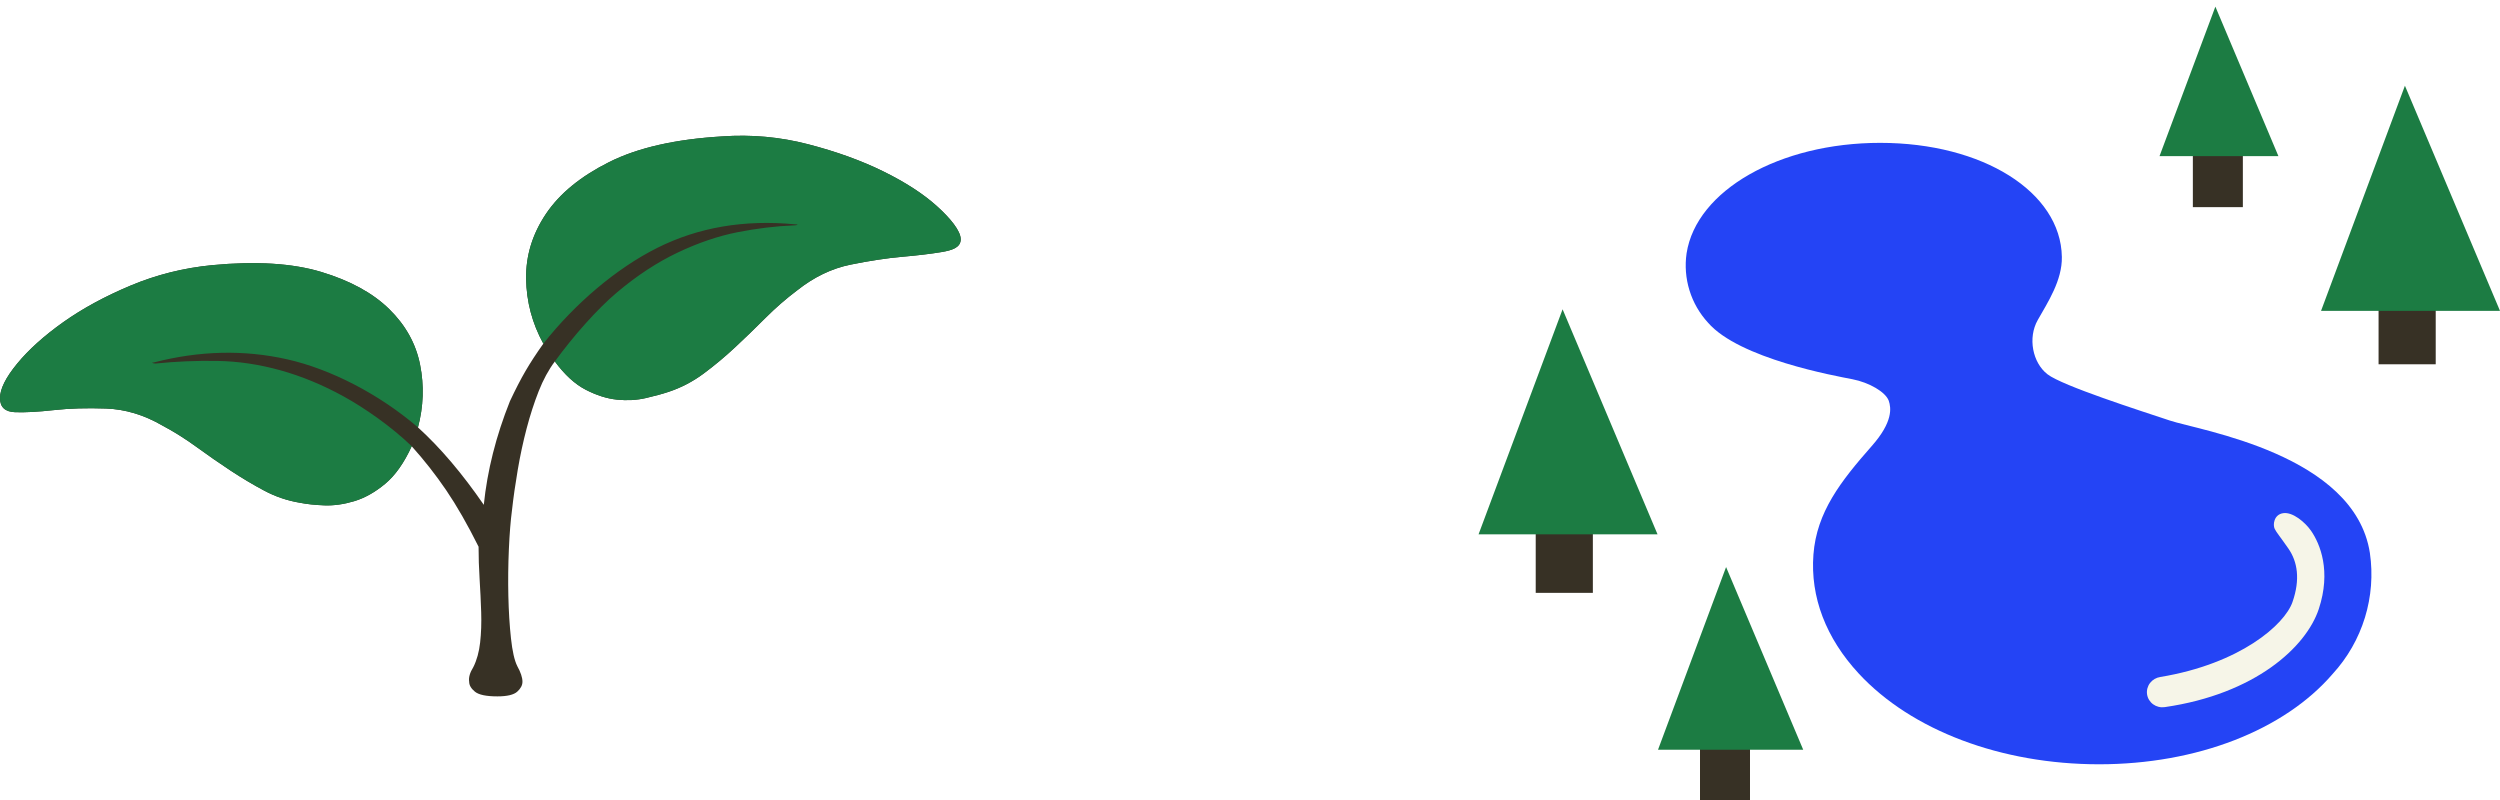
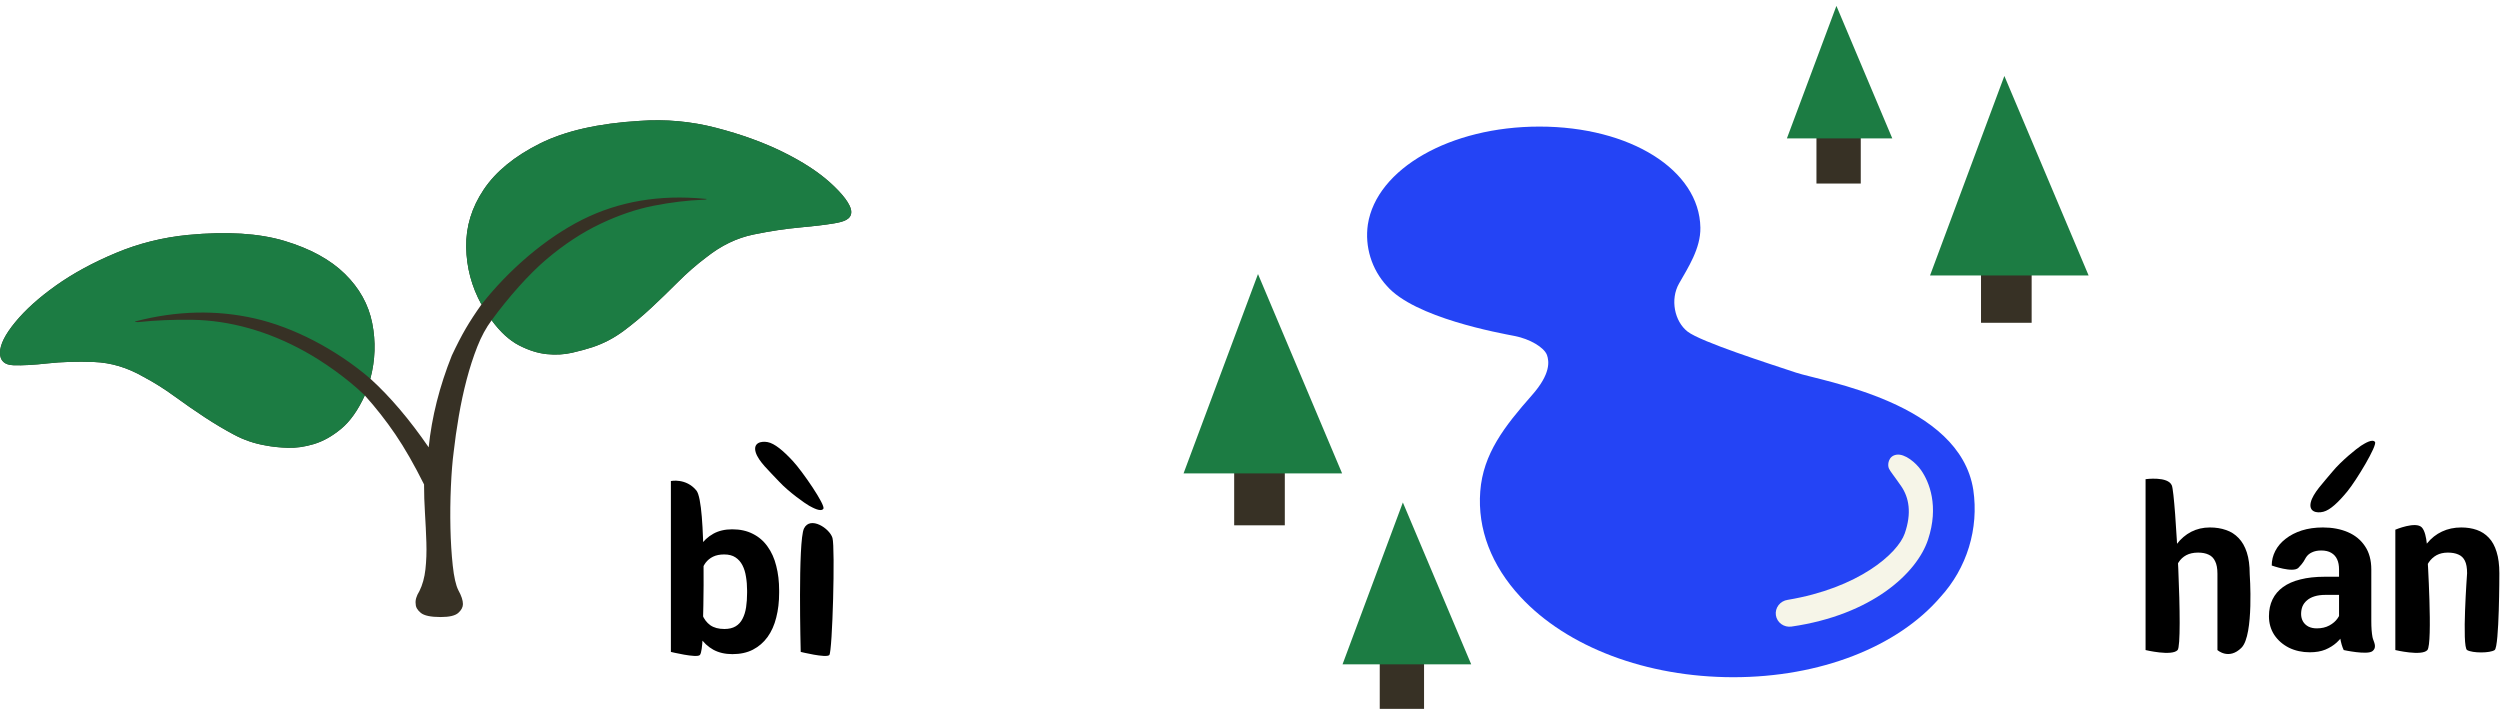
- <svg xmlns="http://www.w3.org/2000/svg" width="350" height="112" viewBox="0 0 350 112" fill="none">
+ <svg xmlns="http://www.w3.org/2000/svg" width="395" height="112" viewBox="0 0 395 112" fill="none">
+   <path d="M106 76.002C106 76.002 108.391 75.5 110.031 77.5C111.672 79.501 111.062 98.642 111.062 98.642C111.062 98.642 111.092 103.002 110.57 103.5C110.049 103.998 106 103.002 106 103.002V76.002ZM123.104 93.299V93.668C123.104 95.086 122.951 96.387 122.646 97.57C122.354 98.754 121.896 99.779 121.275 100.646C120.654 101.502 119.881 102.17 118.955 102.65C118.041 103.119 116.963 103.353 115.721 103.353C114.561 103.353 113.553 103.119 112.697 102.65C111.854 102.182 111.145 101.519 110.57 100.664C109.996 99.808 109.533 98.806 109.182 97.658C108.83 96.51 108.566 95.256 108.391 93.896V93.088C108.566 91.728 108.83 90.475 109.182 89.326C109.533 88.178 109.996 87.176 110.57 86.32C111.145 85.465 111.854 84.803 112.697 84.334C113.541 83.865 114.537 83.631 115.686 83.631C116.939 83.631 118.029 83.871 118.955 84.351C119.893 84.82 120.666 85.488 121.275 86.355C121.896 87.211 122.354 88.23 122.646 89.414C122.951 90.586 123.104 91.881 123.104 93.299ZM118.041 93.668V93.299C118.041 92.525 117.982 91.799 117.865 91.119C117.76 90.428 117.572 89.824 117.303 89.308C117.033 88.781 116.664 88.365 116.195 88.06C115.738 87.756 115.146 87.603 114.42 87.603C113.729 87.603 113.143 87.721 112.662 87.955C112.182 88.189 111.783 88.517 111.467 88.939C111.162 89.361 110.934 89.865 110.781 90.451C110.629 91.025 110.535 91.658 110.5 92.35V94.652C110.535 95.578 110.688 96.398 110.957 97.113C111.238 97.816 111.66 98.373 112.223 98.783C112.797 99.181 113.541 99.381 114.455 99.381C115.17 99.381 115.762 99.24 116.23 98.959C116.699 98.678 117.062 98.279 117.32 97.763C117.59 97.248 117.777 96.644 117.883 95.953C117.988 95.25 118.041 94.488 118.041 93.668Z" fill="black" />
+   <path d="M131.531 85C131.969 86.518 131.531 103 131.031 103.5C130.531 104 126.514 103.002 126.514 103.002C126.514 103.002 126.049 85.518 127.031 83.5C128.014 81.482 131.094 83.482 131.531 85Z" fill="black" />
+   <path d="M123.099 76.093C121.58 74.453 119.814 72.884 119.395 71.444C118.975 70.004 120.181 69.652 121.281 69.852C122.381 70.053 123.76 71.213 125.28 72.853C126.8 74.494 130.466 79.828 130.092 80.381C129.718 80.934 128.478 80.254 127.858 79.914C127.238 79.574 124.619 77.733 123.099 76.093Z" fill="black" />
+   <path d="M368.521 74.523C367.102 76.251 365.433 77.923 365.1 79.385C364.768 80.847 365.992 81.127 367.078 80.861C368.164 80.596 369.472 79.355 370.891 77.627C372.31 75.898 375.651 70.355 375.245 69.825C374.839 69.295 373.642 70.048 373.043 70.425C372.445 70.802 369.94 72.795 368.521 74.523Z" fill="black" />
+   <path d="M343.154 76.71C343.746 78.21 344.971 101.71 344.062 102.71C343.154 103.709 339 102.71 339 102.71V75.71C339 75.71 342.562 75.21 343.154 76.71ZM343.342 92.532H341.953C341.965 91.208 342.141 89.989 342.48 88.876C342.82 87.751 343.307 86.778 343.939 85.958C344.572 85.126 345.328 84.481 346.207 84.024C347.098 83.567 348.082 83.339 349.16 83.339C350.098 83.339 350.947 83.473 351.709 83.743C352.482 84.001 353.145 84.423 353.695 85.009C354.258 85.583 354.691 86.339 354.996 87.276C355.301 88.214 355.453 89.35 355.453 90.686C355.453 90.686 356.154 100.341 354.154 102.341C352.154 104.341 350.355 102.71 350.355 102.71V90.651C350.355 89.807 350.232 89.145 349.986 88.665C349.752 88.173 349.406 87.827 348.949 87.628C348.504 87.417 347.953 87.311 347.297 87.311C346.57 87.311 345.949 87.446 345.434 87.716C344.93 87.985 344.525 88.36 344.221 88.841C343.916 89.309 343.693 89.86 343.553 90.493C343.412 91.126 343.342 91.805 343.342 92.532Z" fill="black" />
+   <path d="M369.568 98.421V89.948C369.568 89.339 369.469 88.817 369.27 88.384C369.07 87.938 368.76 87.593 368.338 87.347C367.928 87.1 367.395 86.977 366.738 86.977C366.176 86.977 365.689 87.077 365.279 87.276C364.869 87.464 364.553 87.739 364.33 88.102C364.107 88.454 363.996 88.85 363.154 89.71C362.312 90.569 358.934 89.35 358.934 89.35C358.934 88.542 359.121 87.774 359.496 87.048C359.871 86.321 360.416 85.682 361.131 85.132C361.846 84.569 362.695 84.13 363.68 83.813C364.676 83.497 365.789 83.339 367.02 83.339C368.496 83.339 369.809 83.585 370.957 84.077C372.105 84.569 373.008 85.307 373.664 86.292C374.332 87.276 374.666 88.507 374.666 89.983V98.122C374.666 99.165 374.73 100.02 374.859 100.688C374.993 101.366 375.654 102.209 374.859 102.871C374.064 103.532 370.307 102.71 370.307 102.71C370.061 102.194 369.873 101.55 369.744 100.776C369.627 99.991 369.568 99.206 369.568 98.421ZM370.236 91.126L370.271 93.991H367.441C366.773 93.991 366.193 94.067 365.701 94.219C365.209 94.372 364.805 94.589 364.488 94.87C364.172 95.139 363.938 95.456 363.785 95.819C363.645 96.182 363.574 96.581 363.574 97.014C363.574 97.448 363.674 97.841 363.873 98.192C364.072 98.532 364.359 98.802 364.734 99.001C365.109 99.188 365.549 99.282 366.053 99.282C366.814 99.282 367.477 99.13 368.039 98.825C368.602 98.52 369.035 98.145 369.34 97.7C369.656 97.255 369.82 96.833 369.832 96.434L371.168 98.579C370.98 99.059 370.723 99.557 370.395 100.073C370.078 100.589 369.674 101.075 369.182 101.532C368.689 101.977 368.098 102.346 367.406 102.639C366.715 102.921 365.895 103.061 364.945 103.061C363.738 103.061 362.643 102.821 361.658 102.341C360.686 101.848 359.912 101.175 359.338 100.319C358.775 99.452 358.494 98.468 358.494 97.366C358.494 96.37 358.682 95.485 359.057 94.712C359.432 93.938 359.982 93.288 360.709 92.76C361.447 92.222 362.367 91.817 363.469 91.548C364.57 91.266 365.848 91.126 367.301 91.126H370.236Z" fill="black" />
+   <path d="M383.525 87.751C383.525 87.751 384.396 101.71 383.525 102.71C382.654 103.709 378.463 102.71 378.463 102.71V83.69C378.463 83.69 381.709 82.319 382.654 83.339C383.6 84.358 383.525 87.751 383.525 87.751ZM382.787 92.532H381.416C381.416 91.126 381.598 89.86 381.961 88.735C382.324 87.598 382.834 86.632 383.49 85.835C384.146 85.026 384.926 84.411 385.828 83.989C386.742 83.555 387.762 83.339 388.887 83.339C389.777 83.339 390.592 83.468 391.33 83.725C392.068 83.983 392.701 84.393 393.229 84.956C393.768 85.518 394.178 86.263 394.459 87.188C394.752 88.114 394.898 89.245 394.898 90.581C394.898 90.581 394.898 102.21 394.154 102.709C393.41 103.209 390.654 103.209 389.801 102.71C388.947 102.21 389.801 90.563 389.801 90.563C389.801 89.719 389.684 89.063 389.449 88.594C389.215 88.126 388.869 87.798 388.412 87.61C387.967 87.411 387.416 87.311 386.76 87.311C386.08 87.311 385.488 87.446 384.984 87.716C384.492 87.985 384.082 88.36 383.754 88.841C383.438 89.309 383.197 89.86 383.033 90.493C382.869 91.126 382.787 91.805 382.787 92.532Z" fill="black" />
  <path d="M101.085 19.098C105.181 18.805 109.204 19.171 113.154 20.197C117.104 21.222 120.615 22.492 123.687 24.007C126.759 25.521 129.246 27.133 131.147 28.842C133.049 30.552 134.5 32.328 134.5 33.5C134.5 34.672 133.269 35.045 131.806 35.29C130.343 35.534 128.514 35.754 126.32 35.949C124.126 36.144 121.712 36.511 119.079 37.048C116.445 37.585 113.959 38.782 111.618 40.638C110.057 41.81 108.57 43.105 107.156 44.521C105.742 45.938 104.328 47.305 102.914 48.624C101.5 49.943 100.037 51.164 98.525 52.288C97.013 53.411 95.38 54.266 93.624 54.852C92.747 55.145 91.674 55.438 90.406 55.731C89.138 56.024 87.797 56.097 86.383 55.951C84.969 55.804 83.506 55.34 81.995 54.559C80.483 53.777 79.044 52.459 77.679 50.602C76.801 51.775 76.046 53.167 75.412 54.779C74.778 56.391 74.217 58.124 73.729 59.981C73.242 61.837 72.827 63.766 72.486 65.769C72.144 67.771 71.876 69.652 71.681 71.41C71.486 72.876 71.34 74.707 71.242 76.905C71.145 79.103 71.121 81.277 71.169 83.426C71.218 85.575 71.34 87.553 71.535 89.361C71.73 91.168 72.023 92.462 72.413 93.244C72.9 94.123 73.144 94.856 73.144 95.442C73.144 95.93 72.9 96.394 72.413 96.834C71.925 97.273 70.999 97.493 69.633 97.493C68.073 97.493 67.024 97.273 66.488 96.834C65.952 96.394 65.683 95.93 65.683 95.442C65.586 94.856 65.781 94.172 66.269 93.39C66.756 92.413 67.073 91.266 67.219 89.947C67.366 88.628 67.415 87.211 67.366 85.697C67.317 84.183 67.244 82.644 67.146 81.081C67.049 79.518 67 78.004 67 76.539C65.44 73.413 63.928 70.775 62.465 68.626C61.002 66.477 59.393 64.425 57.638 62.472C56.565 64.816 55.321 66.575 53.907 67.747C52.493 68.919 51.055 69.725 49.592 70.165C48.129 70.604 46.739 70.8 45.422 70.751C44.106 70.702 42.96 70.58 41.985 70.385C40.229 70.091 38.571 69.53 37.011 68.699C35.45 67.869 33.89 66.941 32.33 65.915C30.769 64.889 29.184 63.79 27.575 62.618C25.966 61.446 24.333 60.42 22.675 59.541C20.139 58.076 17.53 57.294 14.848 57.196C12.166 57.099 9.728 57.172 7.534 57.416C5.34 57.66 3.535 57.758 2.121 57.709C0.707 57.66 0 57.001 0 55.731C0 54.461 0.805 52.849 2.414 50.895C4.023 48.942 6.168 47.012 8.85 45.107C11.532 43.203 14.678 41.493 18.286 39.979C21.895 38.465 25.698 37.512 29.697 37.121C35.841 36.535 40.936 36.853 44.984 38.074C49.031 39.295 52.2 41.029 54.492 43.276C56.784 45.523 58.223 48.111 58.808 51.042C59.393 53.973 59.295 56.903 58.515 59.834C61.636 62.667 64.708 66.281 67.731 70.677C68.219 65.891 69.438 61.055 71.389 56.171C72.169 54.51 72.9 53.093 73.583 51.921C74.266 50.749 75.095 49.479 76.07 48.111C74.51 45.278 73.705 42.25 73.656 39.026C73.607 35.803 74.534 32.774 76.436 29.941C78.337 27.108 81.287 24.69 85.286 22.688C89.285 20.685 94.551 19.488 101.085 19.098Z" fill="#373125" />
  <path d="M101.085 19.098C105.181 18.805 109.204 19.171 113.154 20.197C117.104 21.222 120.615 22.492 123.687 24.007C126.759 25.521 129.246 27.133 131.147 28.842C133.049 30.552 134.5 32.328 134.5 33.5C134.5 34.672 133.269 35.045 131.806 35.29C130.343 35.534 128.514 35.754 126.32 35.949C124.126 36.144 121.712 36.511 119.079 37.048C116.445 37.585 113.959 38.782 111.618 40.638C110.057 41.81 108.57 43.105 107.156 44.521C105.742 45.938 104.328 47.305 102.914 48.624C101.5 49.943 100.037 51.164 98.525 52.288C97.013 53.411 95.38 54.266 93.624 54.852C92.747 55.145 91.674 55.438 90.406 55.731C89.138 56.024 87.797 56.097 86.383 55.951C84.969 55.804 83.506 55.34 81.995 54.559C80.483 53.777 79.044 52.459 77.679 50.602L76.07 48.111L58.515 59.834L57.638 62.472C56.565 64.816 55.321 66.575 53.907 67.747C52.493 68.919 51.055 69.725 49.592 70.165C48.129 70.604 46.739 70.8 45.422 70.751C44.106 70.702 42.96 70.58 41.985 70.385C40.229 70.091 38.571 69.53 37.011 68.699C35.45 67.869 33.89 66.941 32.33 65.915C30.769 64.889 29.184 63.79 27.575 62.618C25.966 61.446 24.333 60.42 22.675 59.541C20.139 58.076 17.53 57.294 14.848 57.196C12.166 57.099 9.728 57.172 7.534 57.416C5.34 57.66 3.535 57.758 2.121 57.709C0.707 57.66 0 57.001 0 55.731C0 54.461 0.805 52.849 2.414 50.895C4.023 48.942 6.168 47.012 8.85 45.107C11.532 43.203 14.678 41.493 18.286 39.979C21.895 38.465 25.698 37.512 29.697 37.121C35.841 36.535 40.936 36.853 44.984 38.074C49.031 39.295 52.2 41.029 54.492 43.276C56.784 45.523 58.223 48.111 58.808 51.042C59.393 53.973 59.295 56.903 58.515 59.834L76.07 48.111C74.51 45.278 73.705 42.25 73.656 39.026C73.607 35.803 74.534 32.774 76.436 29.941C78.337 27.108 81.287 24.69 85.286 22.688C89.285 20.685 94.551 19.488 101.085 19.098ZM58.515 59.834C53.054 55.145 46.276 51.677 40.229 50.309C34.183 48.942 27.941 49.088 21.504 50.749C21.309 50.749 21.261 50.773 21.358 50.822C21.456 50.871 21.602 50.895 21.797 50.895C24.625 50.602 27.502 50.48 30.428 50.529C33.354 50.578 36.304 51.018 39.278 51.848C42.253 52.678 45.203 53.899 48.129 55.511C51.055 57.123 54.809 59.736 57.638 62.472L58.515 59.834ZM111.179 31.553C111.374 31.553 111.52 31.529 111.618 31.48C111.715 31.431 111.618 31.407 111.325 31.407C104.206 30.723 97.769 31.822 92.015 34.703C86.261 37.585 80.459 42.543 76.07 48.111L77.679 50.602C80.312 46.988 83.604 43.276 86.383 40.931C89.163 38.587 91.991 36.731 94.868 35.363C97.745 33.995 100.549 33.043 103.279 32.505C106.01 31.968 108.643 31.651 111.179 31.553Z" fill="#1C7C43" />
-   <rect x="215" y="72" width="8" height="11" fill="#373125" />
-   <rect x="238" y="101" width="7" height="11" fill="#373125" />
-   <rect x="307" y="19" width="7" height="10" fill="#373125" />
-   <rect x="333" y="41" width="8" height="10" fill="#373125" />
-   <path d="M350 43.522L336.689 12L324.946 43.522H350ZM232.054 74.802L218.763 43.3L207 74.802H232.054ZM252.45 104.964L241.652 79.388L232.121 104.964H252.45ZM318.98 21.863L310.153 0.929L302.331 21.863H318.98Z" fill="#1C7C43" />
-   <path d="M293.87 107C280.173 107 267.601 102.257 260.227 94.299C255.628 89.336 253.427 83.578 253.88 77.637C254.332 71.696 257.695 67.381 262.037 62.455C265.045 59.056 264.765 57.1 264.423 56.098C263.97 54.875 261.695 53.55 259.33 53.09C256.965 52.629 243.485 50.218 239.119 45.17C237.93 43.875 237.045 42.333 236.527 40.654C236.009 38.975 235.87 37.202 236.122 35.464C237.492 26.65 249.147 20 263.223 20C277.58 20 288.514 26.87 288.66 35.965C288.721 39.236 286.704 42.301 285.285 44.803C283.867 47.305 284.561 50.776 286.644 52.396C288.728 54.015 299.607 57.486 303.773 58.874C307.94 60.262 329.642 63.58 331.782 77.405C332.226 80.436 331.99 83.527 331.091 86.456C330.192 89.384 328.653 92.076 326.584 94.336C319.785 102.245 307.543 107 293.87 107Z" fill="#2444F5" />
-   <path d="M303.057 98.998C302.773 99.039 302.484 99.026 302.206 98.957C301.928 98.889 301.667 98.769 301.438 98.602C301.209 98.435 301.016 98.225 300.87 97.985C300.724 97.745 300.628 97.478 300.588 97.201C300.548 96.924 300.564 96.641 300.636 96.369C300.708 96.098 300.834 95.842 301.006 95.617C301.179 95.392 301.395 95.202 301.642 95.058C301.889 94.914 302.163 94.819 302.447 94.778C313.61 92.925 319.836 87.477 320.949 84.285C322.061 81.093 321.646 78.627 320.37 76.791C319.094 74.954 318.73 74.583 318.456 74.037C318.182 73.49 318.327 72.034 319.654 71.843C320.981 71.65 322.713 73.11 323.547 74.31C324.823 76.147 326.386 79.962 324.628 85.269C322.869 90.575 315.739 97.162 303.057 98.998Z" fill="#F6F5E8" />
+   <rect x="195" y="72" width="8" height="11" fill="#373125" />
+   <rect x="218" y="101" width="7" height="11" fill="#373125" />
+   <rect x="287" y="19" width="7" height="10" fill="#373125" />
+   <rect x="313" y="41" width="8" height="10" fill="#373125" />
+   <path d="M330 43.522L316.689 12L304.946 43.522H330ZM212.054 74.802L198.763 43.3L187 74.802H212.054ZM232.45 104.964L221.652 79.388L212.121 104.964H232.45ZM298.98 21.863L290.153 0.929L282.331 21.863H298.98Z" fill="#1C7C43" />
+   <path d="M273.87 107C260.173 107 247.601 102.257 240.227 94.299C235.628 89.336 233.427 83.578 233.88 77.637C234.332 71.696 237.695 67.381 242.037 62.455C245.045 59.056 244.765 57.1 244.423 56.098C243.97 54.875 241.695 53.55 239.33 53.09C236.965 52.629 223.485 50.218 219.119 45.17C217.93 43.875 217.045 42.333 216.527 40.654C216.009 38.975 215.87 37.202 216.122 35.464C217.492 26.65 229.147 20 243.223 20C257.58 20 268.514 26.87 268.66 35.965C268.721 39.236 266.704 42.301 265.285 44.803C263.867 47.305 264.561 50.776 266.644 52.396C268.728 54.015 279.607 57.486 283.773 58.874C287.94 60.262 309.642 63.58 311.782 77.405C312.226 80.436 311.99 83.527 311.091 86.456C310.192 89.384 308.653 92.076 306.584 94.336C299.785 102.245 287.543 107 273.87 107Z" fill="#2444F5" />
+   <path d="M283.057 98.998C282.773 99.039 282.484 99.026 282.206 98.957C281.928 98.889 281.667 98.769 281.438 98.602C281.209 98.435 281.016 98.225 280.87 97.985C280.724 97.745 280.628 97.478 280.588 97.201C280.548 96.924 280.564 96.641 280.636 96.369C280.708 96.098 280.834 95.842 281.006 95.617C281.179 95.392 281.395 95.202 281.642 95.058C281.889 94.914 282.163 94.819 282.447 94.778C293.61 92.925 299.836 87.477 300.949 84.285C302.061 81.093 301.646 78.627 300.37 76.791C299.094 74.954 298.73 74.583 298.456 74.037C298.182 73.49 298.327 72.034 299.654 71.843C300.981 71.65 302.713 73.11 303.547 74.31C304.823 76.147 306.386 79.962 304.628 85.269C302.869 90.575 295.739 97.162 283.057 98.998Z" fill="#F6F5E8" />
</svg>
